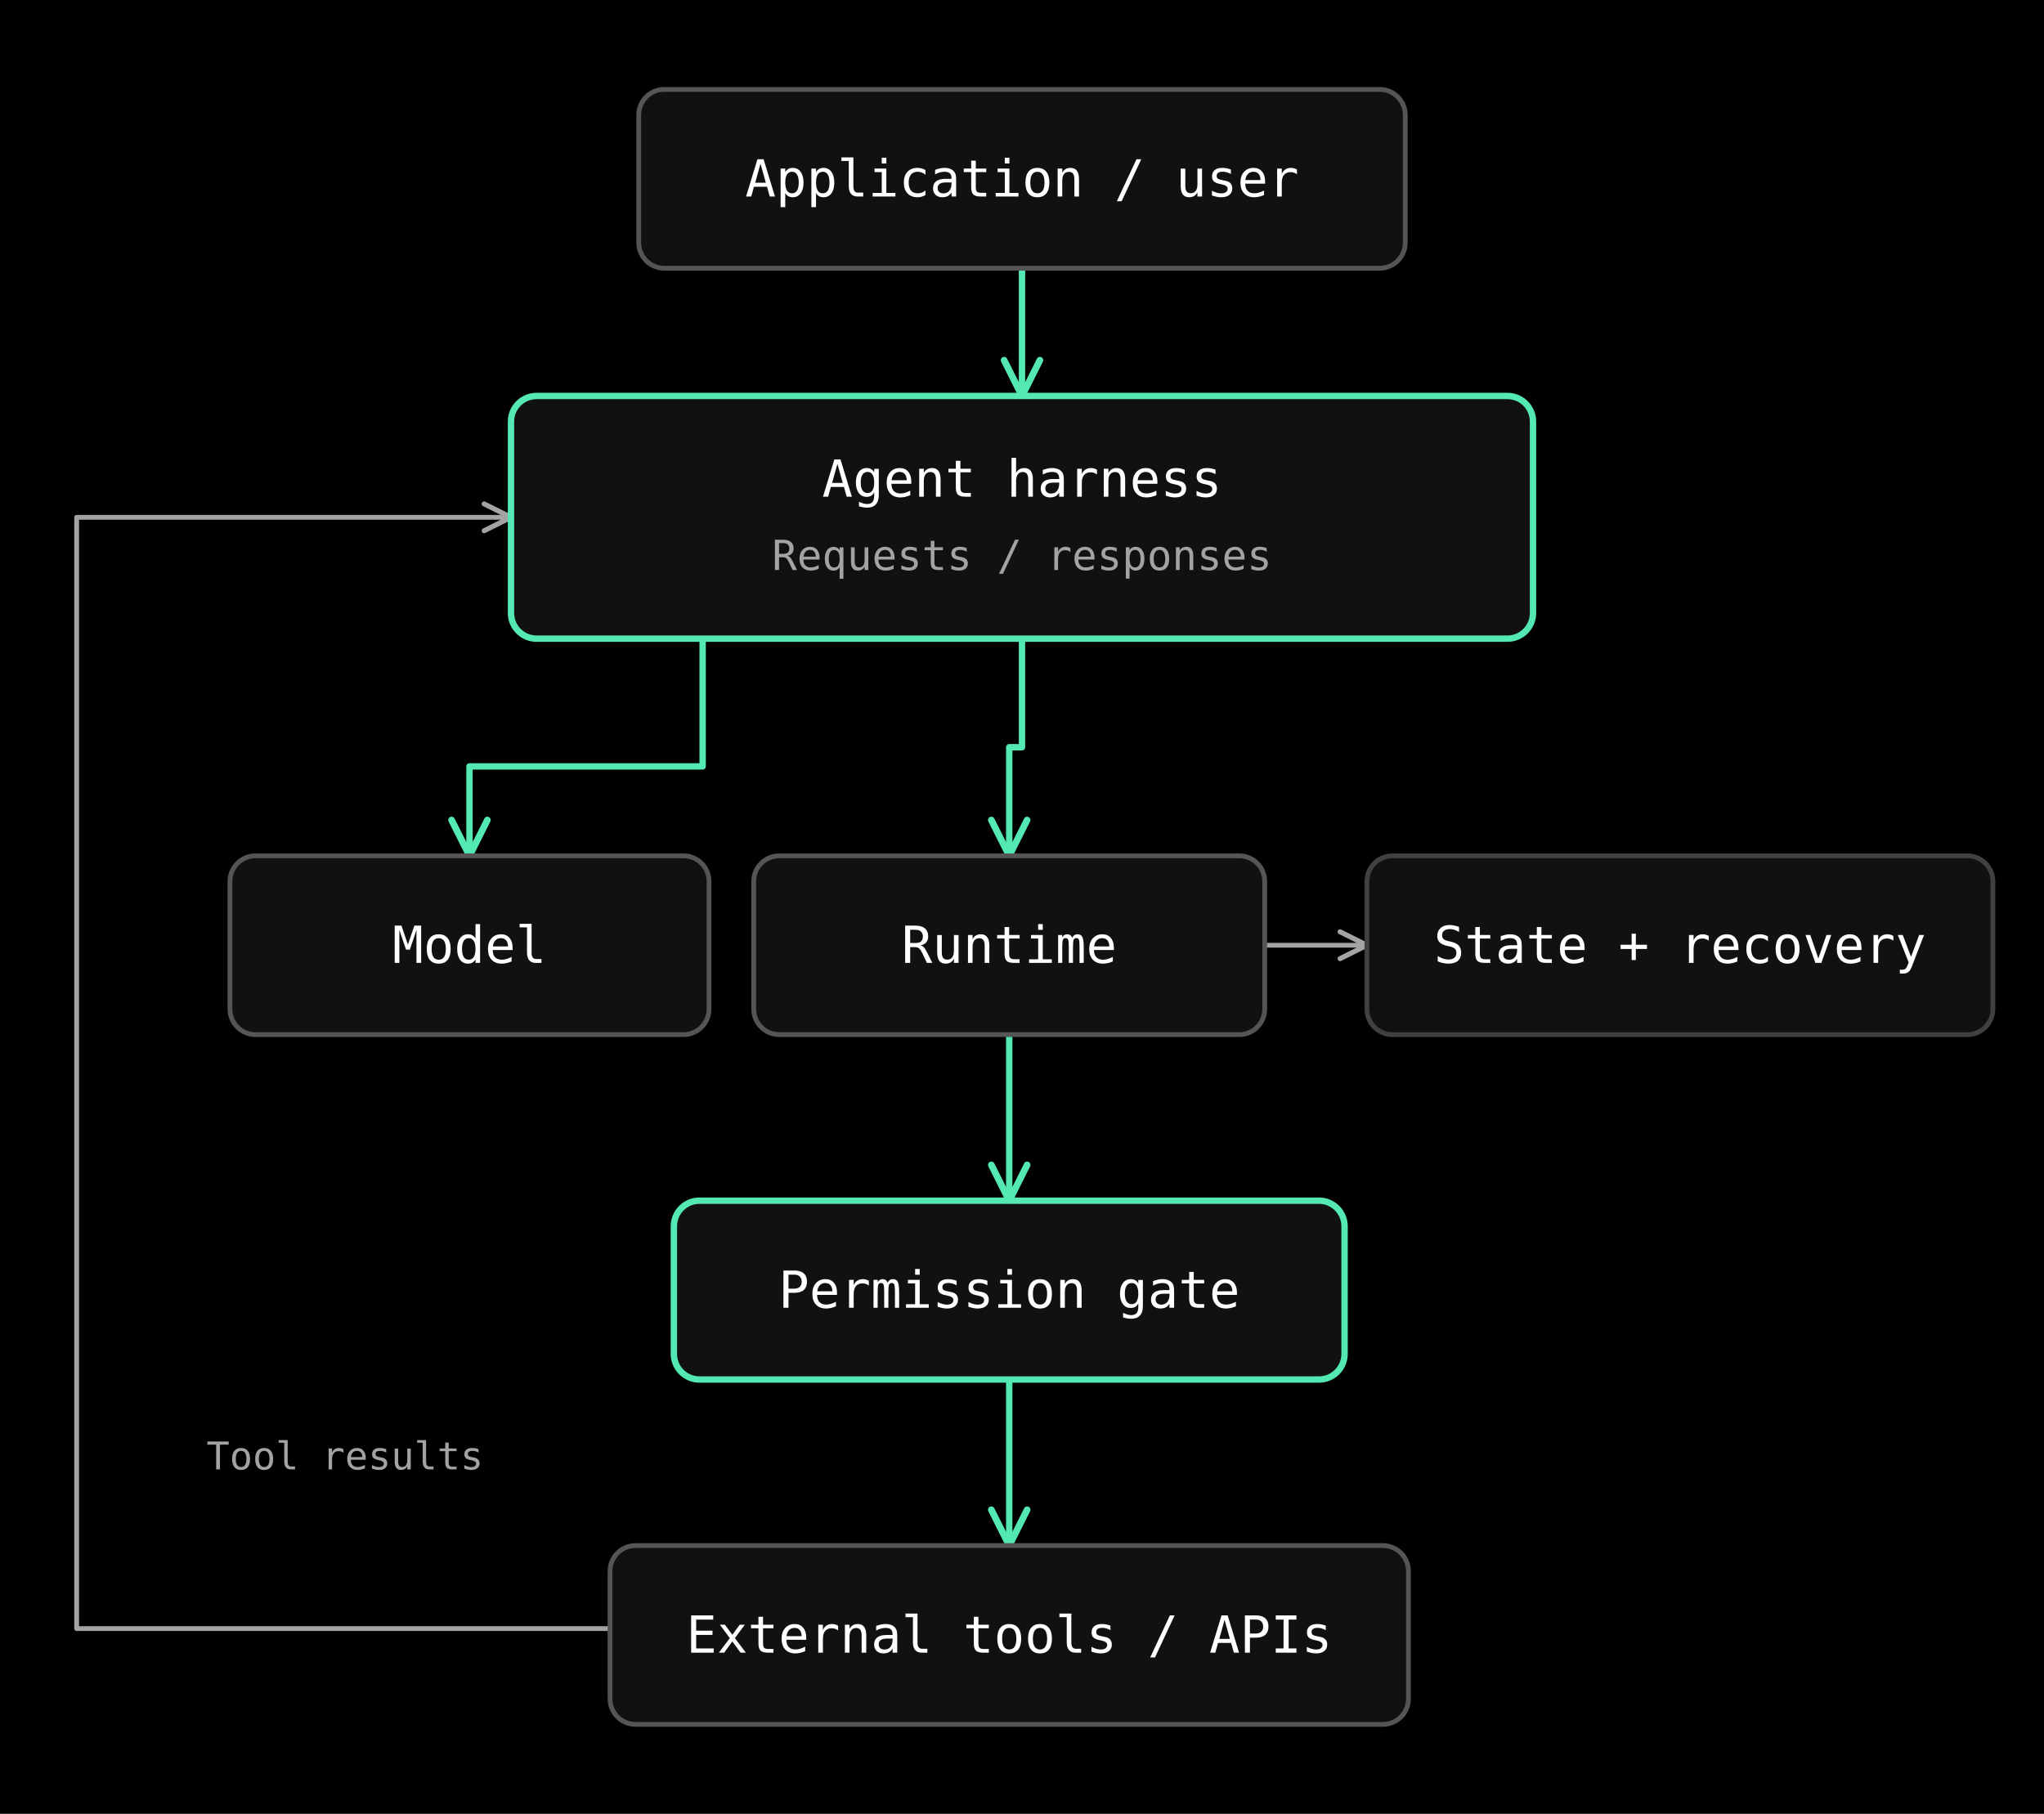
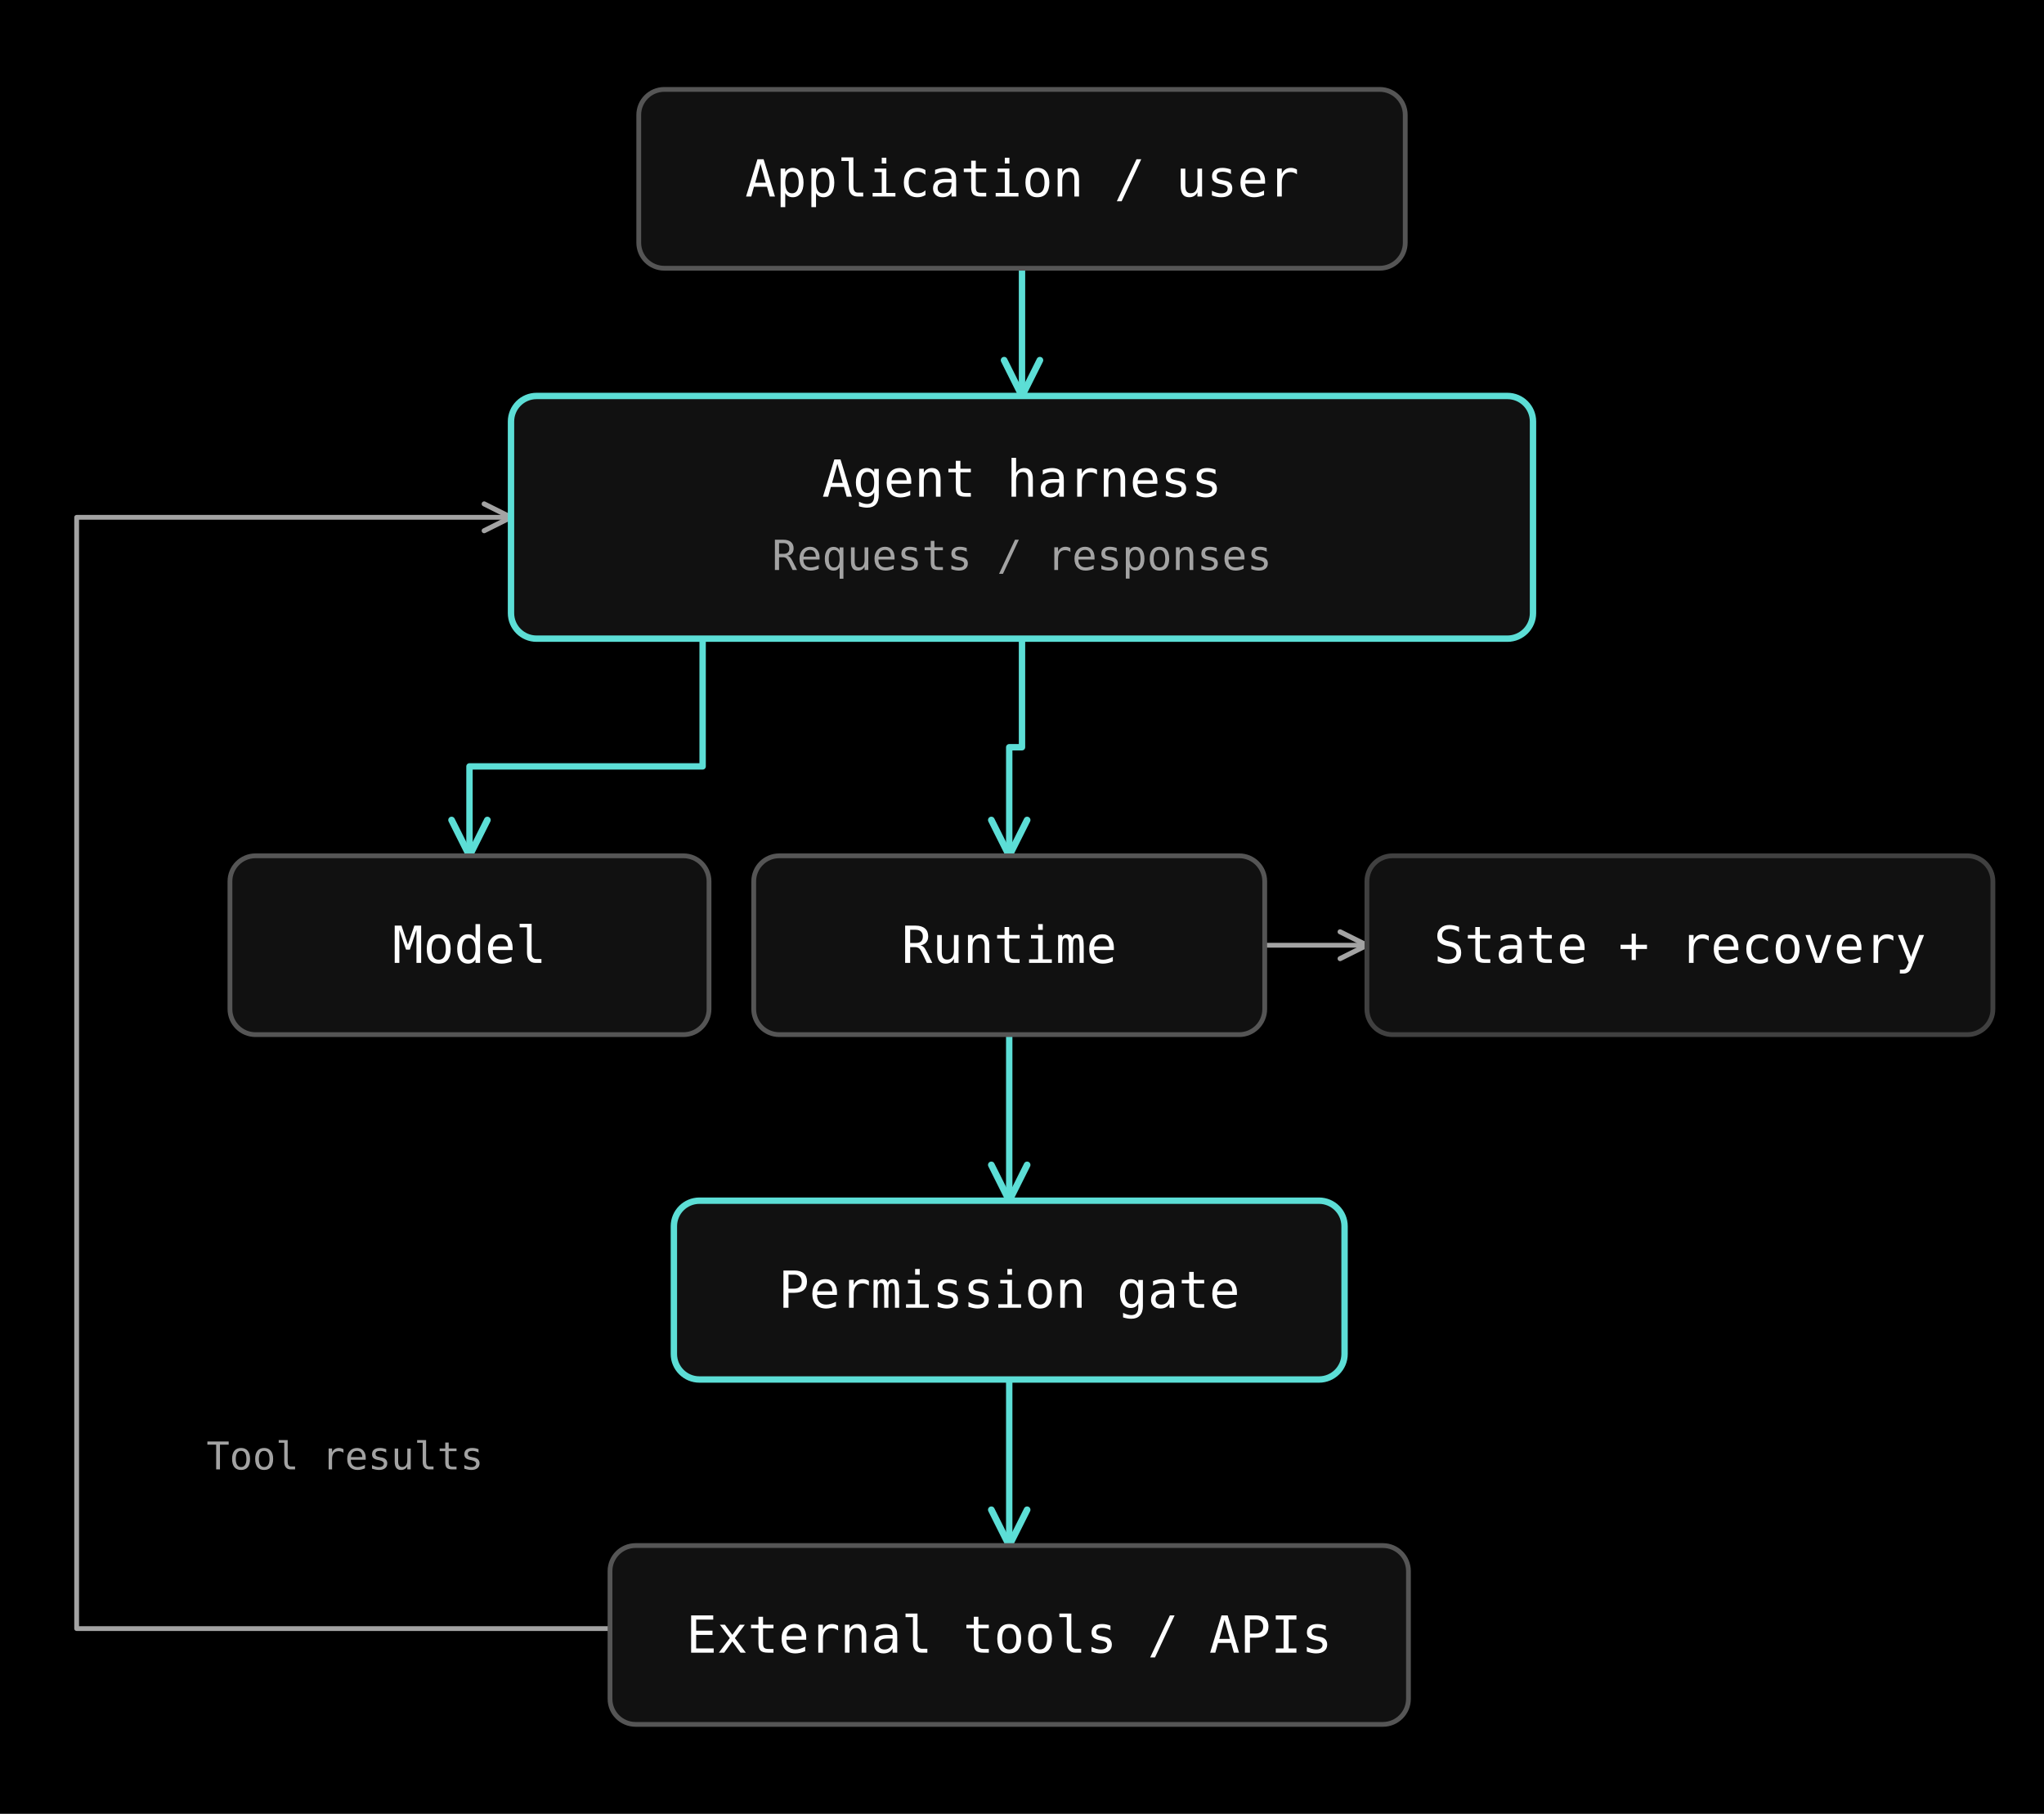
<svg xmlns="http://www.w3.org/2000/svg" width="640" height="568" viewBox="0 0 640 568" role="img" aria-labelledby="title desc">
  <defs>
    <marker id="arrow-mint" viewBox="0 0 10 10" refX="9" refY="5" markerWidth="7" markerHeight="7" orient="auto">
-       <path d="M1 1L9 5L1 9" fill="none" stroke="#54e8b3" stroke-width="1.5" stroke-linecap="round" stroke-linejoin="round" />
+       <path d="M1 1L9 5L1 9" fill="none" stroke="#5cded6" stroke-width="1.5" stroke-linecap="round" stroke-linejoin="round" />
    </marker>
    <marker id="arrow-gray" viewBox="0 0 10 10" refX="9" refY="5" markerWidth="7" markerHeight="7" orient="auto">
      <path d="M1 1L9 5L1 9" fill="none" stroke="#a3a3a3" stroke-width="1.5" stroke-linecap="round" stroke-linejoin="round" />
    </marker>
    <marker id="arrow-white" viewBox="0 0 10 10" refX="9" refY="5" markerWidth="7" markerHeight="7" orient="auto">
      <path d="M1 1L9 5L1 9" fill="none" stroke="#ffffff" stroke-width="1.5" stroke-linecap="round" stroke-linejoin="round" />
    </marker>
  </defs>
  <rect width="640" height="568" fill="#000000" />
  <g font-family="ui-monospace, SFMono-Regular, Menlo, Monaco, Consolas, monospace">
-     <path d="M320 84L320 124" fill="none" stroke="#54e8b3" stroke-width="2" stroke-linecap="round" stroke-linejoin="round" marker-end="url(#arrow-mint)" />
-     <path d="M220 200V240H147V268" fill="none" stroke="#54e8b3" stroke-width="2" stroke-linecap="round" stroke-linejoin="round" marker-end="url(#arrow-mint)" />
-     <path d="M320 200V234H316V268" fill="none" stroke="#54e8b3" stroke-width="2" stroke-linecap="round" stroke-linejoin="round" marker-end="url(#arrow-mint)" />
+     <path d="M320 84L320 124" fill="none" stroke="#5cded6" stroke-width="2" stroke-linecap="round" stroke-linejoin="round" marker-end="url(#arrow-mint)" />
+     <path d="M220 200V240H147V268" fill="none" stroke="#5cded6" stroke-width="2" stroke-linecap="round" stroke-linejoin="round" marker-end="url(#arrow-mint)" />
+     <path d="M320 200V234H316V268" fill="none" stroke="#5cded6" stroke-width="2" stroke-linecap="round" stroke-linejoin="round" marker-end="url(#arrow-mint)" />
    <path d="M396 296L428 296" fill="none" stroke="#a3a3a3" stroke-width="1.5" stroke-linecap="round" stroke-linejoin="round" marker-end="url(#arrow-gray)" />
-     <path d="M316 324L316 376" fill="none" stroke="#54e8b3" stroke-width="2" stroke-linecap="round" stroke-linejoin="round" marker-end="url(#arrow-mint)" />
-     <path d="M316 432L316 484" fill="none" stroke="#54e8b3" stroke-width="2" stroke-linecap="round" stroke-linejoin="round" marker-end="url(#arrow-mint)" />
+     <path d="M316 324L316 376" fill="none" stroke="#5cded6" stroke-width="2" stroke-linecap="round" stroke-linejoin="round" marker-end="url(#arrow-mint)" />
+     <path d="M316 432L316 484" fill="none" stroke="#5cded6" stroke-width="2" stroke-linecap="round" stroke-linejoin="round" marker-end="url(#arrow-mint)" />
    <path d="M191 510H24V162H160" fill="none" stroke="#a3a3a3" stroke-width="1.5" stroke-linecap="round" stroke-linejoin="round" marker-end="url(#arrow-gray)" />
    <g class="node">
      <rect x="200" y="28" width="240" height="56" rx="8" fill="#111111" stroke="#555555" stroke-width="1.5" />
      <text x="320" y="56" text-anchor="middle" dominant-baseline="central" font-size="16" fill="#ffffff">Application / user</text>
    </g>
    <g class="node">
-       <rect x="160" y="124" width="320" height="76" rx="8" fill="#111111" stroke="#54e8b3" stroke-width="2" />
+       <rect x="160" y="124" width="320" height="76" rx="8" fill="#111111" stroke="#5cded6" stroke-width="2" />
      <text x="320" y="150" text-anchor="middle" dominant-baseline="central" font-size="16" fill="#ffffff">Agent harness</text>
      <text x="320" y="174" text-anchor="middle" dominant-baseline="central" font-size="13" fill="#a3a3a3">Requests / responses</text>
    </g>
    <g class="node">
      <rect x="72" y="268" width="150" height="56" rx="8" fill="#111111" stroke="#555555" stroke-width="1.5" />
      <text x="147" y="296" text-anchor="middle" dominant-baseline="central" font-size="16" fill="#ffffff">Model</text>
    </g>
    <g class="node">
      <rect x="236" y="268" width="160" height="56" rx="8" fill="#111111" stroke="#555555" stroke-width="1.5" />
      <text x="316" y="296" text-anchor="middle" dominant-baseline="central" font-size="16" fill="#ffffff">Runtime</text>
    </g>
    <g class="node">
      <rect x="428" y="268" width="196" height="56" rx="8" fill="#111111" stroke="#404040" stroke-width="1.5" />
      <text x="526" y="296" text-anchor="middle" dominant-baseline="central" font-size="16" fill="#ffffff">State + recovery</text>
    </g>
    <g class="node">
-       <rect x="211" y="376" width="210" height="56" rx="8" fill="#111111" stroke="#54e8b3" stroke-width="2" />
+       <rect x="211" y="376" width="210" height="56" rx="8" fill="#111111" stroke="#5cded6" stroke-width="2" />
      <text x="316" y="404" text-anchor="middle" dominant-baseline="central" font-size="16" fill="#ffffff">Permission gate</text>
    </g>
    <g class="node">
      <rect x="191" y="484" width="250" height="56" rx="8" fill="#111111" stroke="#555555" stroke-width="1.5" />
      <text x="316" y="512" text-anchor="middle" dominant-baseline="central" font-size="16" fill="#ffffff">External tools / APIs</text>
    </g>
    <g class="chip">
      <rect x="56.5" y="445" width="103" height="22" rx="4" fill="#000000" />
      <text x="108" y="456" text-anchor="middle" dominant-baseline="central" font-size="12" fill="#a3a3a3">Tool results</text>
    </g>
  </g>
</svg>
